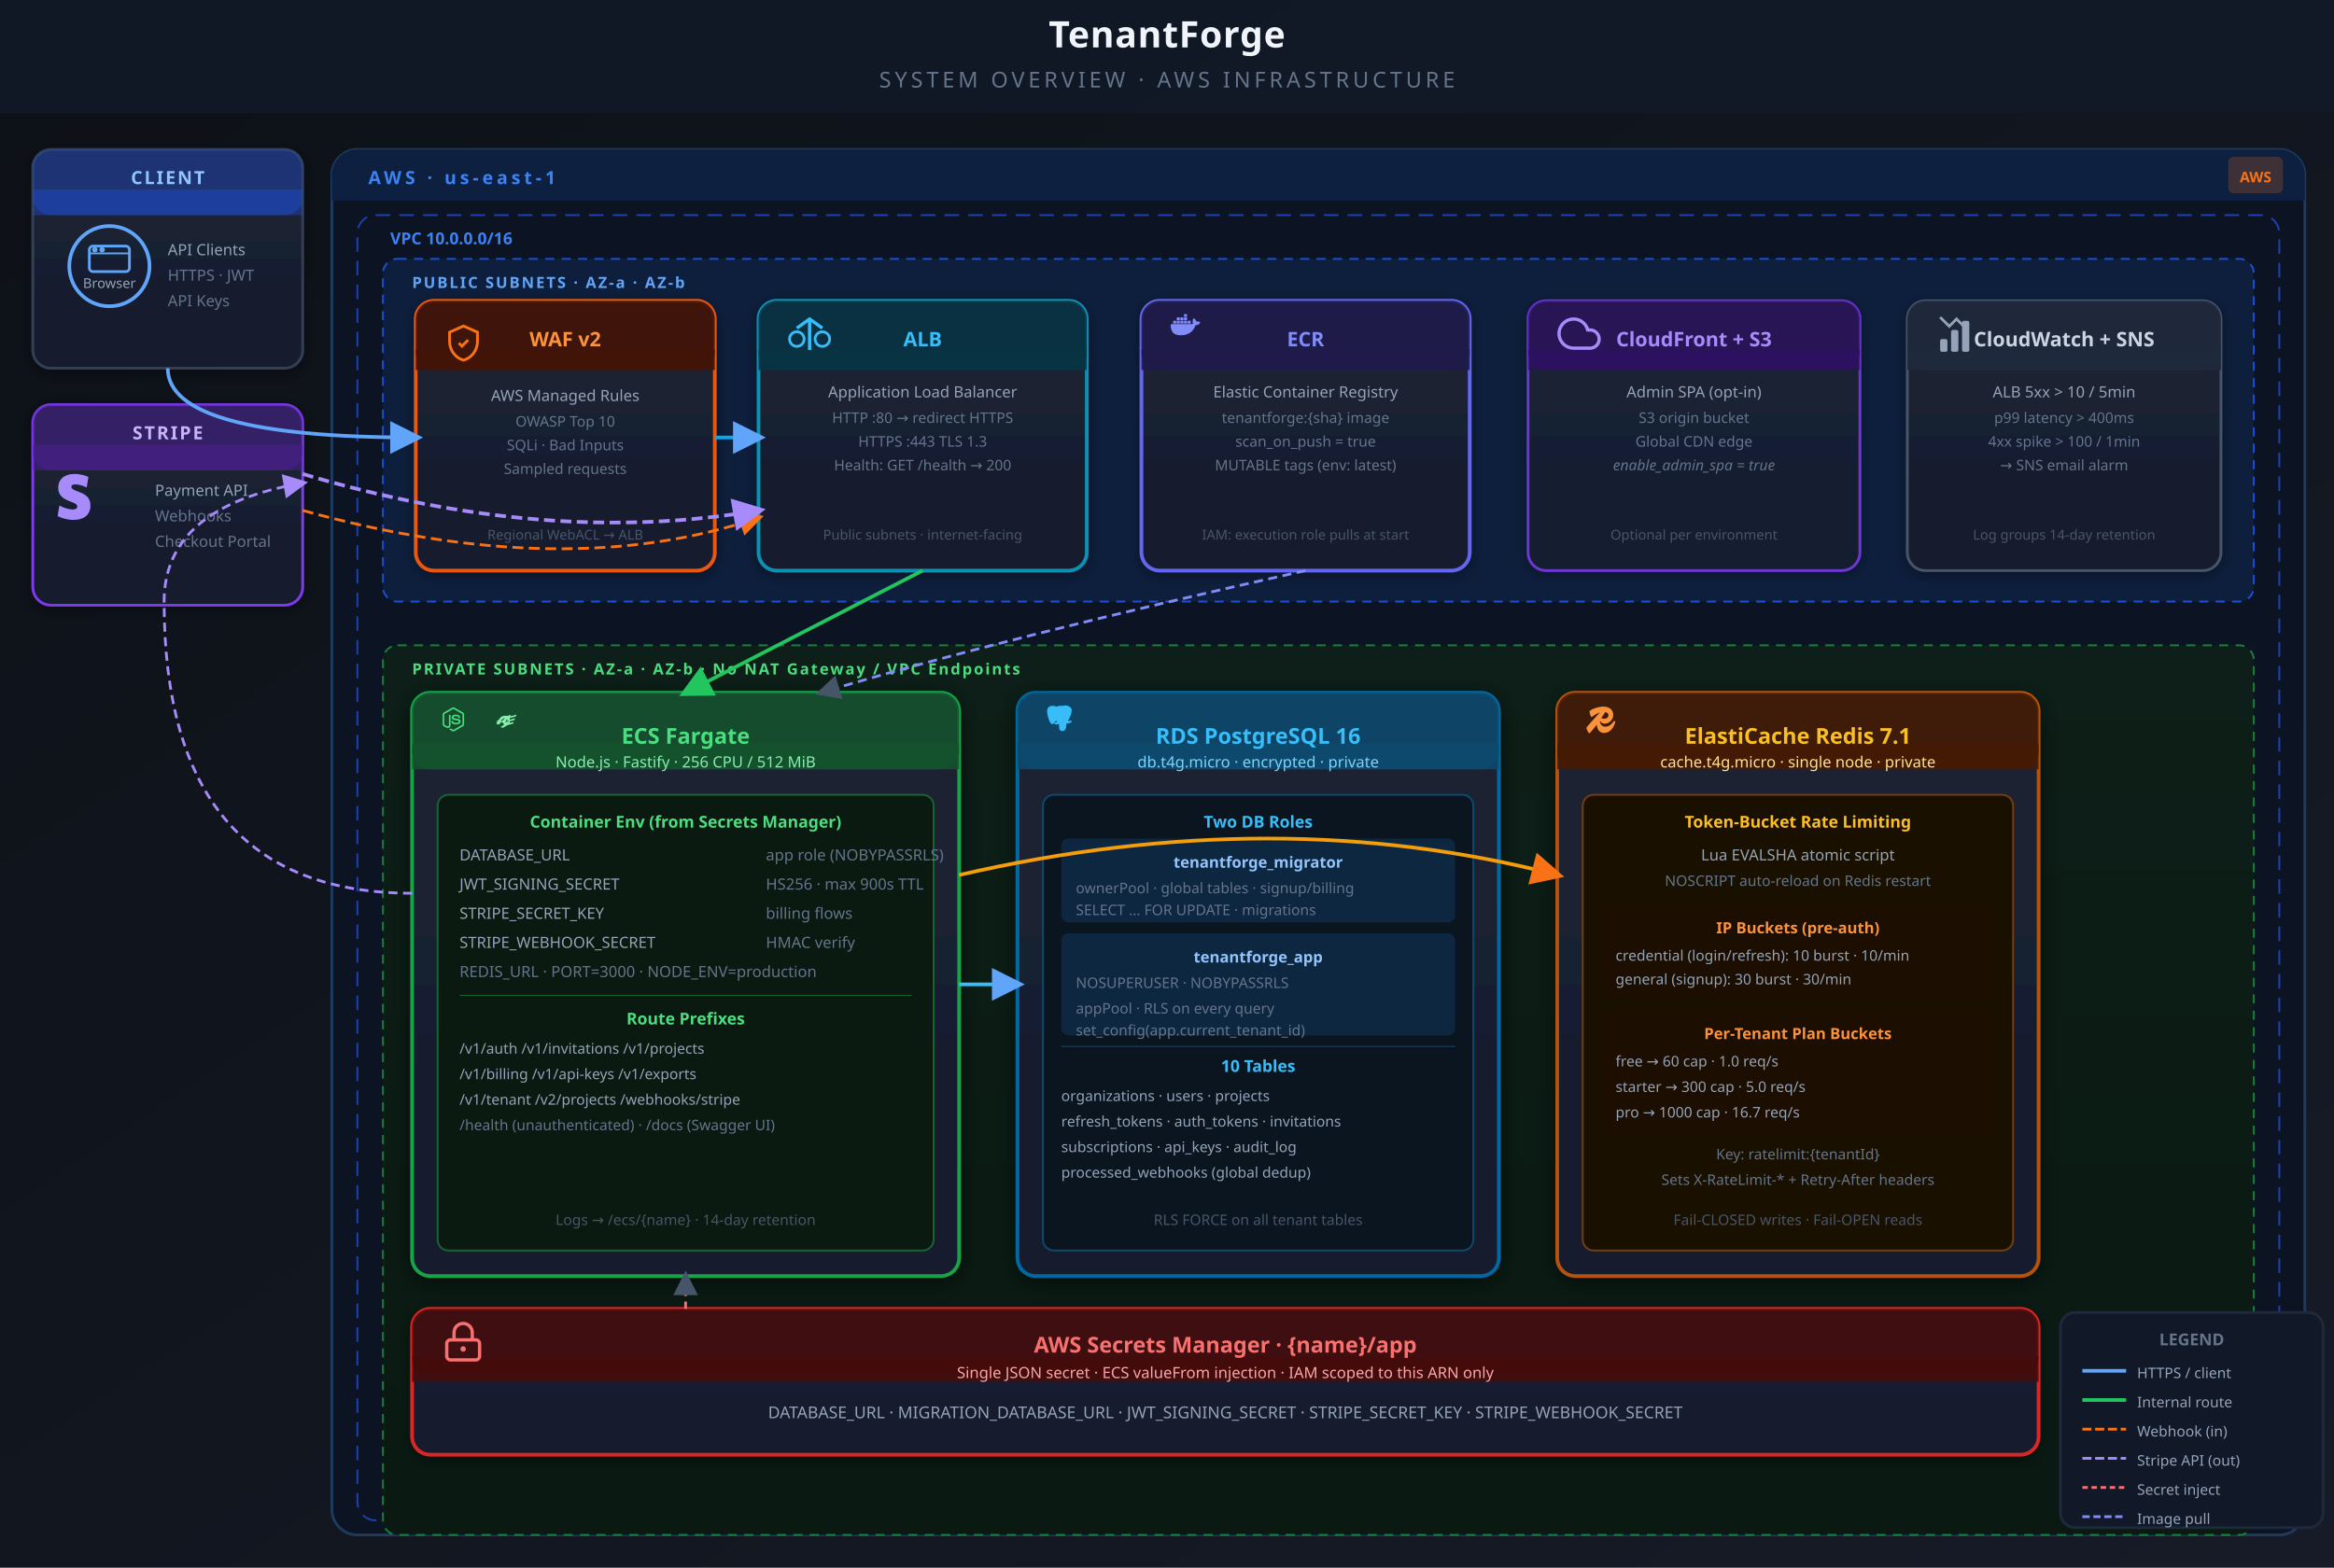
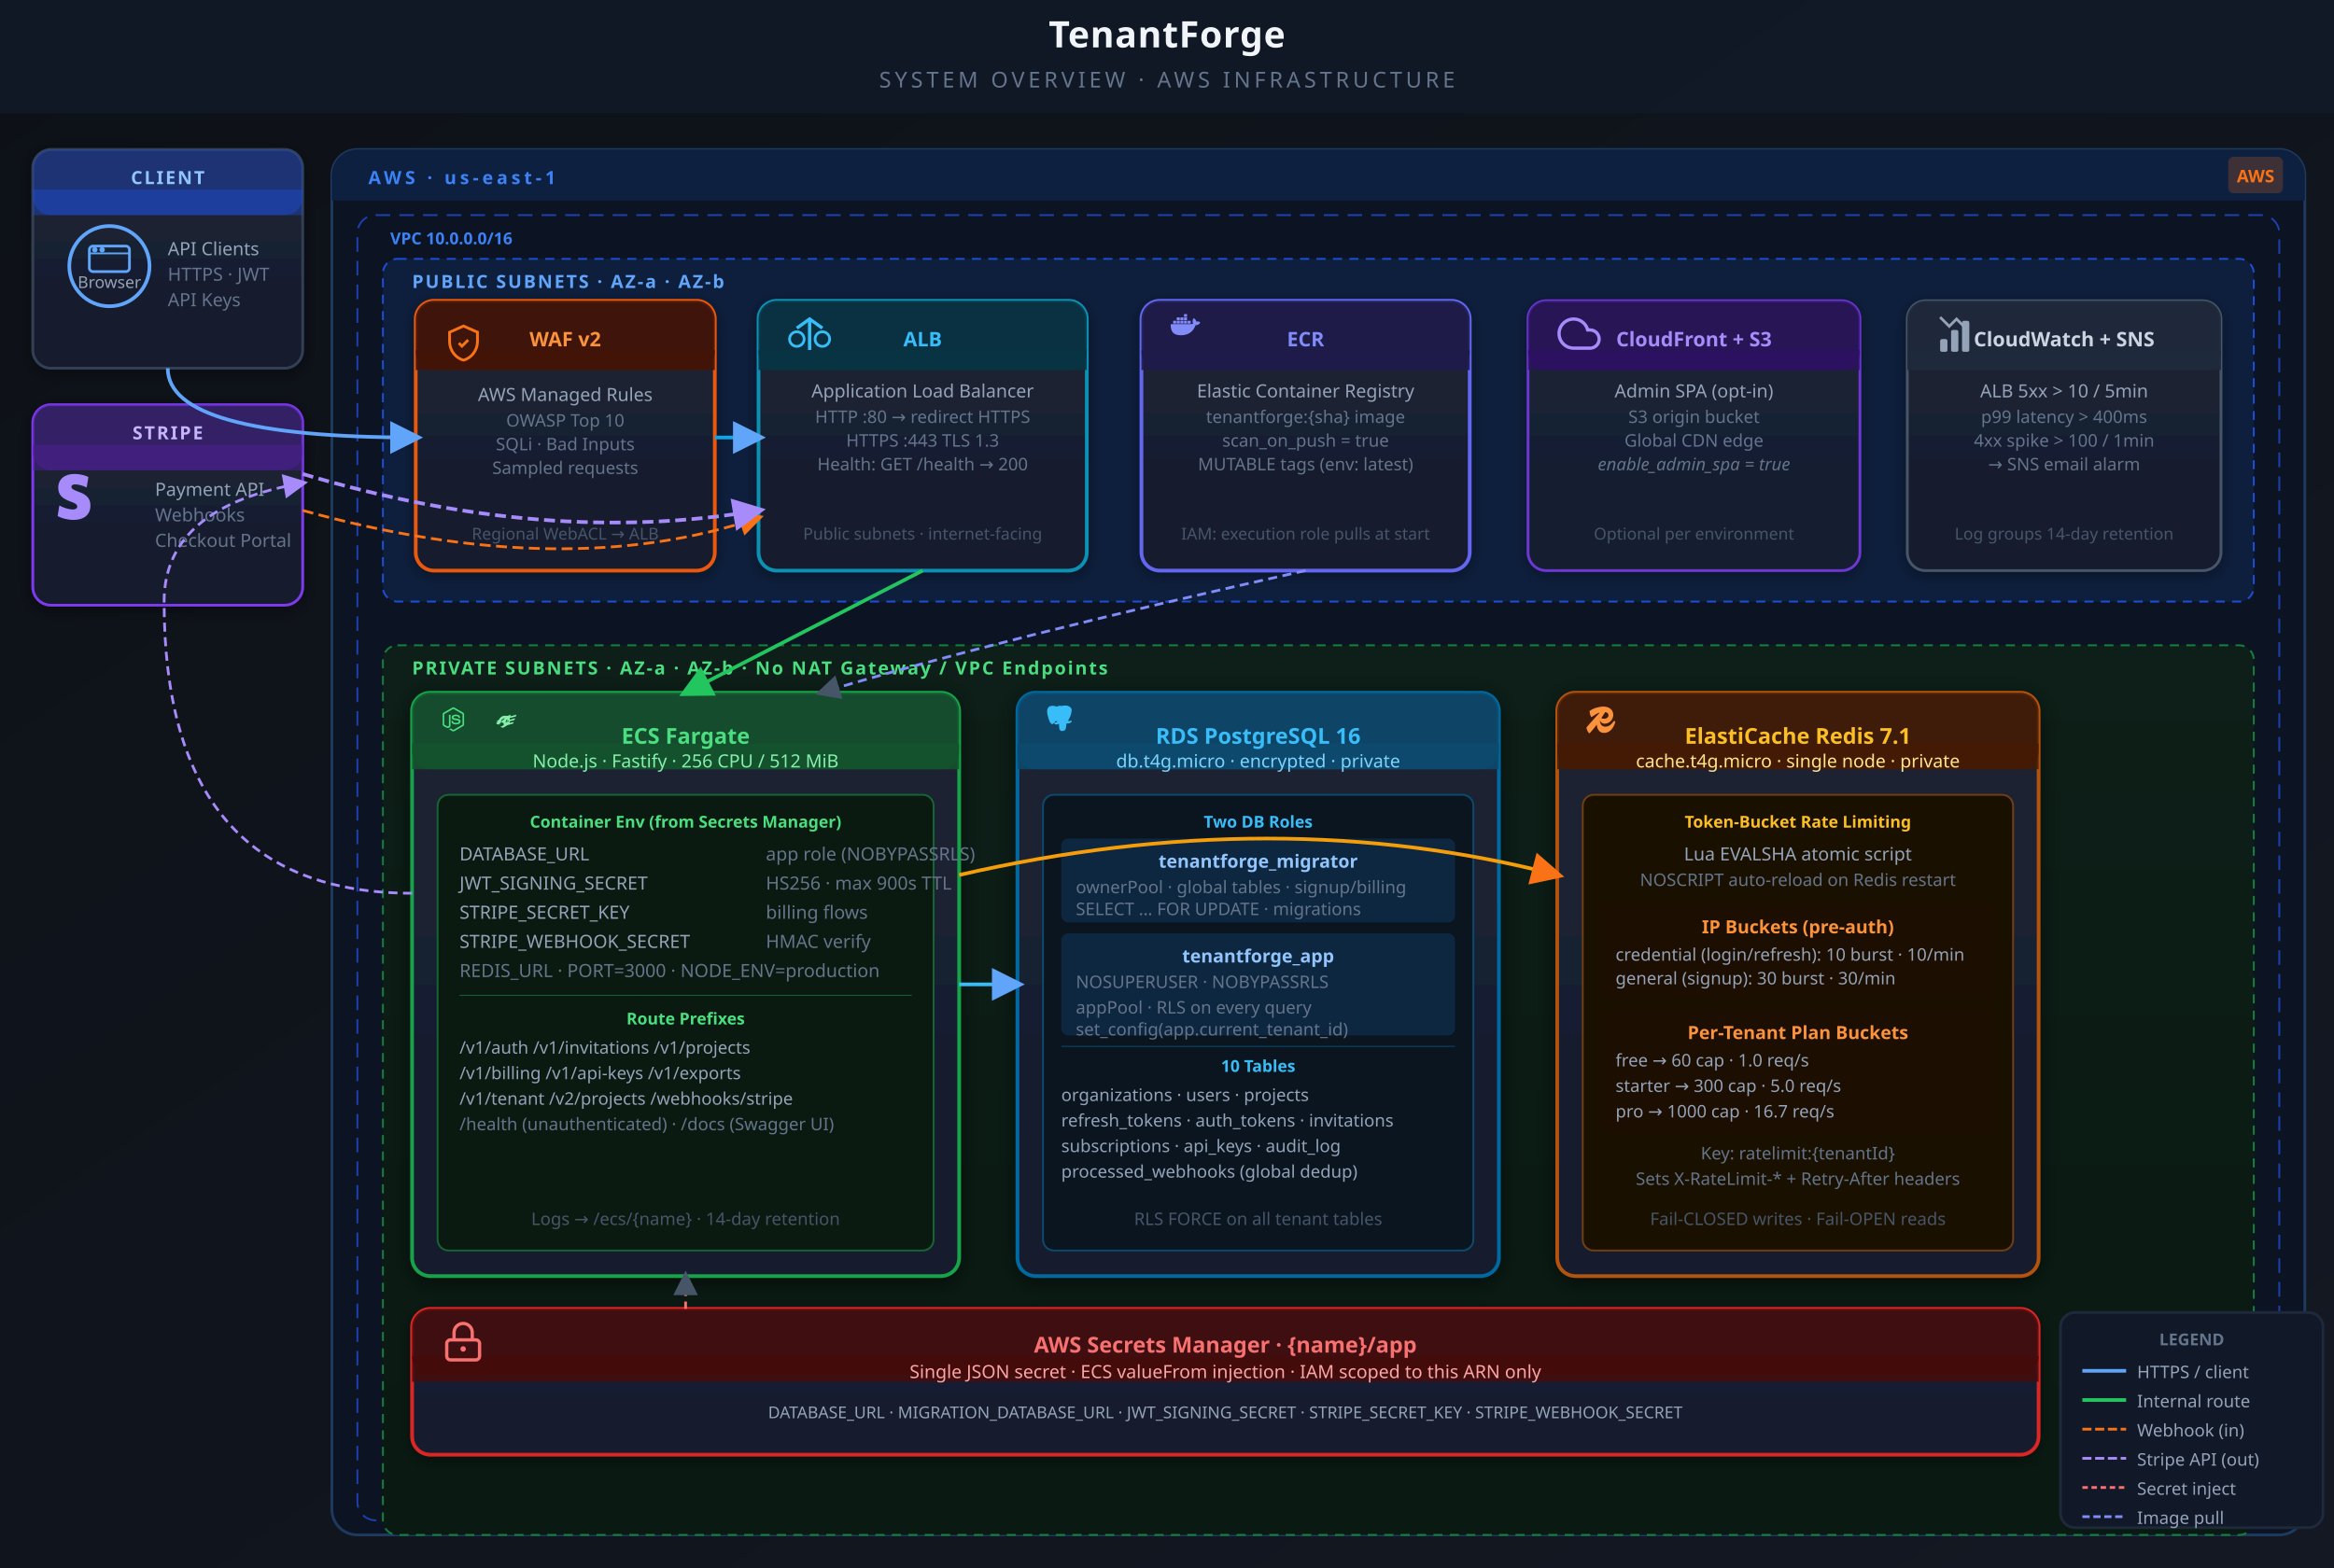
- <svg xmlns="http://www.w3.org/2000/svg" viewBox="0 0 1280 860" width="1280" height="860" font-family="'Segoe UI',system-ui,sans-serif">
+ <svg xmlns="http://www.w3.org/2000/svg" viewBox="0 0 1280 860" width="1792" height="1204" font-family="'Segoe UI',system-ui,sans-serif">
  <defs>
    <linearGradient id="bg" x1="0" y1="0" x2="1" y2="1">
      <stop offset="0%" stop-color="#0d1117" />
      <stop offset="100%" stop-color="#161b27" />
    </linearGradient>
    <linearGradient id="cardBg" x1="0" y1="0" x2="0" y2="1">
      <stop offset="0%" stop-color="#1c2333" />
      <stop offset="100%" stop-color="#161c2d" />
    </linearGradient>
    <linearGradient id="privateBg" x1="0" y1="0" x2="0" y2="1">
      <stop offset="0%" stop-color="#0d1f18" />
      <stop offset="100%" stop-color="#0a1912" />
    </linearGradient>
    <filter id="glow">
      <feGaussianBlur stdDeviation="6" result="b" />
      <feMerge>
        <feMergeNode in="b" />
        <feMergeNode in="SourceGraphic" />
      </feMerge>
    </filter>
    <filter id="shadow">
      <feDropShadow dx="0" dy="3" stdDeviation="6" flood-color="#000" flood-opacity="0.55" />
    </filter>
    <filter id="cardShadow">
      <feDropShadow dx="0" dy="2" stdDeviation="4" flood-color="#000" flood-opacity="0.4" />
    </filter>
    <marker id="arr" markerWidth="9" markerHeight="9" refX="7" refY="4.5" orient="auto">
      <path d="M0,0 L0,9 L9,4.5 z" fill="#475569" />
    </marker>
    <marker id="arrG" markerWidth="9" markerHeight="9" refX="7" refY="4.5" orient="auto">
      <path d="M0,0 L0,9 L9,4.5 z" fill="#22c55e" />
    </marker>
    <marker id="arrB" markerWidth="9" markerHeight="9" refX="7" refY="4.5" orient="auto">
      <path d="M0,0 L0,9 L9,4.5 z" fill="#60a5fa" />
    </marker>
    <marker id="arrO" markerWidth="9" markerHeight="9" refX="7" refY="4.5" orient="auto">
      <path d="M0,0 L0,9 L9,4.5 z" fill="#f97316" />
    </marker>
    <marker id="arrP" markerWidth="9" markerHeight="9" refX="7" refY="4.5" orient="auto">
      <path d="M0,0 L0,9 L9,4.5 z" fill="#a78bfa" />
    </marker>
  </defs>
-   <rect width="1280" height="860" fill="url(#bg)" />
-   <rect x="0" y="0" width="1280" height="62" fill="#111827" opacity="0.9" />
+   <rect width="1792" height="1204" fill="url(#bg)" />
+   <rect x="0" y="0" width="1792" height="62" fill="#111827" opacity="0.9" />
  <text x="640" y="26" text-anchor="middle" font-size="20" font-weight="700" fill="#f1f5f9" letter-spacing="0.4">TenantForge</text>
  <text x="640" y="48" text-anchor="middle" font-size="12" fill="#64748b" letter-spacing="2">SYSTEM OVERVIEW  ·  AWS INFRASTRUCTURE</text>
  <rect x="18" y="82" width="148" height="120" rx="10" fill="url(#cardBg)" stroke="#334155" stroke-width="1.5" filter="url(#cardShadow)" />
  <rect x="18" y="82" width="148" height="36" rx="10" fill="#1d4ed8" opacity="0.4" />
  <rect x="18" y="104" width="148" height="14" fill="#1d4ed8" opacity="0.4" />
  <text x="92" y="101" text-anchor="middle" font-size="10" font-weight="700" fill="#93c5fd" letter-spacing="1">CLIENT</text>
  <circle cx="60" cy="146" r="22" fill="none" stroke="#60a5fa" stroke-width="2" />
  <rect x="49" y="135" width="22" height="14" rx="2" fill="none" stroke="#60a5fa" stroke-width="1.5" />
  <line x1="49" y1="139" x2="71" y2="139" stroke="#60a5fa" stroke-width="1" />
  <circle cx="52" cy="137" r="1.5" fill="#60a5fa" />
  <circle cx="56" cy="137" r="1.5" fill="#60a5fa" />
-   <text x="60" y="158" text-anchor="middle" font-size="7.5" fill="#94a3b8">Browser</text>
-   <text x="92" y="140" font-size="8.5" fill="#94a3b8">API Clients</text>
-   <text x="92" y="154" font-size="8.5" fill="#64748b">HTTPS · JWT</text>
-   <text x="92" y="168" font-size="8.5" fill="#64748b">API Keys</text>
+   <text x="60" y="158" text-anchor="middle" font-size="9" fill="#94a3b8">Browser</text>
+   <text x="92" y="140" font-size="10" fill="#94a3b8">API Clients</text>
+   <text x="92" y="154" font-size="10" fill="#64748b">HTTPS · JWT</text>
+   <text x="92" y="168" font-size="10" fill="#64748b">API Keys</text>
  <rect x="18" y="222" width="148" height="110" rx="10" fill="url(#cardBg)" stroke="#7c3aed" stroke-width="1.5" filter="url(#cardShadow)" />
  <rect x="18" y="222" width="148" height="36" rx="10" fill="#4c1d95" opacity="0.5" />
  <rect x="18" y="244" width="148" height="14" fill="#4c1d95" opacity="0.5" />
  <text x="92" y="241" text-anchor="middle" font-size="10" font-weight="700" fill="#c4b5fd" letter-spacing="1">STRIPE</text>
  <g transform="translate(28,260) scale(1.5)">
    <path d="M13.976 9.15c-2.172-.806-3.356-1.426-3.356-2.409 0-.831.683-1.305 1.901-1.305 2.227 0 4.515.858 6.09 1.631l.89-5.494C18.252.975 15.697 0 12.165 0 9.667 0 7.589.654 6.104 1.872 4.56 3.147 3.757 4.992 3.757 7.218c0 4.039 2.467 5.76 6.476 7.219 2.585.92 3.445 1.574 3.445 2.583 0 .98-.84 1.545-2.354 1.545-1.875 0-4.965-.921-6.99-2.109l-.9 5.555C5.175 22.99 8.385 24 11.714 24c2.641 0 4.843-.624 6.328-1.813 1.664-1.305 2.525-3.236 2.525-5.732 0-4.128-2.524-5.851-6.594-7.305h.003z" fill="#a78bfa" transform="scale(0.7)" />
  </g>
-   <text x="85" y="272" font-size="8.5" fill="#94a3b8">Payment API</text>
-   <text x="85" y="286" font-size="8.5" fill="#64748b">Webhooks</text>
-   <text x="85" y="300" font-size="8.5" fill="#64748b">Checkout Portal</text>
+   <text x="85" y="272" font-size="10" fill="#94a3b8">Payment API</text>
+   <text x="85" y="286" font-size="10" fill="#64748b">Webhooks</text>
+   <text x="85" y="300" font-size="10" fill="#64748b">Checkout Portal</text>
  <rect x="182" y="82" width="1082" height="760" rx="14" fill="#0c1424" stroke="#1e3a5f" stroke-width="1.5" />
  <rect x="182" y="82" width="1082" height="28" rx="14" fill="#0e2040" />
  <rect x="182" y="96" width="1082" height="14" fill="#0e2040" />
  <text x="202" y="101" font-size="10" font-weight="700" fill="#3b82f6" letter-spacing="2">AWS  ·  us-east-1</text>
  <rect x="1222" y="86" width="30" height="20" rx="3" fill="#f97316" opacity="0.2" />
-   <text x="1237" y="100" text-anchor="middle" font-size="8" font-weight="800" fill="#f97316">AWS</text>
+   <text x="1237" y="100" text-anchor="middle" font-size="9.5" font-weight="800" fill="#f97316">AWS</text>
  <rect x="196" y="118" width="1054" height="716" rx="10" fill="none" stroke="#1e40af" stroke-width="1" stroke-dasharray="8,5" />
  <text x="214" y="134" font-size="9" fill="#3b82f6" font-weight="600">VPC  10.0.0.0/16</text>
  <rect x="210" y="142" width="1026" height="188" rx="8" fill="#0e1f3d" stroke="#1d4ed8" stroke-width="1" stroke-dasharray="5,4" />
-   <text x="226" y="158" font-size="8.5" fill="#60a5fa" font-weight="600" letter-spacing="1">PUBLIC SUBNETS  ·  AZ-a  ·  AZ-b</text>
+   <text x="226" y="158" font-size="10" fill="#60a5fa" font-weight="600" letter-spacing="1">PUBLIC SUBNETS  ·  AZ-a  ·  AZ-b</text>
  <rect x="228" y="165" width="164" height="148" rx="10" fill="url(#cardBg)" stroke="#ea580c" stroke-width="2" filter="url(#cardShadow)" />
  <rect x="228" y="165" width="164" height="38" rx="10" fill="#431407" opacity="0.9" />
  <rect x="228" y="192" width="164" height="11" fill="#431407" opacity="0.9" />
  <g transform="translate(244,178)">
    <path d="M12 1L3 5v6c0 5.55 3.84 10.74 9 12 5.16-1.26 9-6.45 9-12V5l-9-4z" fill="none" stroke="#f97316" stroke-width="1.8" transform="scale(0.85)" />
    <path d="M9 12l2 2 4-4" fill="none" stroke="#f97316" stroke-width="1.8" transform="scale(0.85)" />
  </g>
  <text x="310" y="190" text-anchor="middle" font-size="11" font-weight="700" fill="#fb923c">WAF v2</text>
-   <text x="310" y="220" text-anchor="middle" font-size="8.5" fill="#94a3b8">AWS Managed Rules</text>
-   <text x="310" y="234" text-anchor="middle" font-size="8" fill="#64748b">OWASP Top 10</text>
-   <text x="310" y="247" text-anchor="middle" font-size="8" fill="#64748b">SQLi · Bad Inputs</text>
-   <text x="310" y="260" text-anchor="middle" font-size="8" fill="#64748b">Sampled requests</text>
-   <text x="310" y="296" text-anchor="middle" font-size="7.5" fill="#475569">Regional WebACL → ALB</text>
+   <text x="310" y="220" text-anchor="middle" font-size="10" fill="#94a3b8">AWS Managed Rules</text>
+   <text x="310" y="234" text-anchor="middle" font-size="9.5" fill="#64748b">OWASP Top 10</text>
+   <text x="310" y="247" text-anchor="middle" font-size="9.5" fill="#64748b">SQLi · Bad Inputs</text>
+   <text x="310" y="260" text-anchor="middle" font-size="9.5" fill="#64748b">Sampled requests</text>
+   <text x="310" y="296" text-anchor="middle" font-size="9" fill="#475569">Regional WebACL → ALB</text>
  <rect x="416" y="165" width="180" height="148" rx="10" fill="url(#cardBg)" stroke="#0891b2" stroke-width="2" filter="url(#cardShadow)" />
  <rect x="416" y="165" width="180" height="38" rx="10" fill="#083344" opacity="0.9" />
  <rect x="416" y="192" width="180" height="11" fill="#083344" opacity="0.9" />
  <g transform="translate(432,172)">
    <line x1="12" y1="3" x2="12" y2="20" stroke="#38bdf8" stroke-width="1.8" />
    <path d="M5 8l7-5 7 5" fill="none" stroke="#38bdf8" stroke-width="1.8" />
    <circle cx="5" cy="14" r="4" fill="none" stroke="#38bdf8" stroke-width="1.5" />
    <circle cx="19" cy="14" r="4" fill="none" stroke="#38bdf8" stroke-width="1.5" />
  </g>
  <text x="506" y="190" text-anchor="middle" font-size="11" font-weight="700" fill="#38bdf8">ALB</text>
-   <text x="506" y="218" text-anchor="middle" font-size="8.5" fill="#94a3b8">Application Load Balancer</text>
-   <text x="506" y="232" text-anchor="middle" font-size="8" fill="#64748b">HTTP :80 → redirect HTTPS</text>
-   <text x="506" y="245" text-anchor="middle" font-size="8" fill="#64748b">HTTPS :443  TLS 1.3</text>
-   <text x="506" y="258" text-anchor="middle" font-size="8" fill="#64748b">Health: GET /health → 200</text>
-   <text x="506" y="296" text-anchor="middle" font-size="7.5" fill="#475569">Public subnets · internet-facing</text>
+   <text x="506" y="218" text-anchor="middle" font-size="10" fill="#94a3b8">Application Load Balancer</text>
+   <text x="506" y="232" text-anchor="middle" font-size="9.5" fill="#64748b">HTTP :80 → redirect HTTPS</text>
+   <text x="506" y="245" text-anchor="middle" font-size="9.5" fill="#64748b">HTTPS :443  TLS 1.3</text>
+   <text x="506" y="258" text-anchor="middle" font-size="9.5" fill="#64748b">Health: GET /health → 200</text>
+   <text x="506" y="296" text-anchor="middle" font-size="9" fill="#475569">Public subnets · internet-facing</text>
  <rect x="626" y="165" width="180" height="148" rx="10" fill="url(#cardBg)" stroke="#6366f1" stroke-width="2" filter="url(#cardShadow)" />
  <rect x="626" y="165" width="180" height="38" rx="10" fill="#1e1b4b" opacity="0.9" />
  <rect x="626" y="192" width="180" height="11" fill="#1e1b4b" opacity="0.9" />
  <g transform="translate(642,170) scale(0.9)">
    <path d="M13.983 11.078h2.119a.186.186 0 00.186-.185V9.006a.186.186 0 00-.186-.186h-2.119a.185.185 0 00-.185.185v1.888c0 .102.083.185.185.185m-2.954-5.43h2.118a.186.186 0 00.186-.186V3.574a.186.186 0 00-.186-.185h-2.118a.185.185 0 00-.185.185v1.888c0 .102.082.185.185.185m0 2.716h2.118a.187.187 0 00.186-.186V6.29a.186.186 0 00-.186-.185h-2.118a.185.185 0 00-.185.185v1.887c0 .102.082.185.185.186m-2.93 0h2.12a.186.186 0 00.184-.186V6.29a.185.185 0 00-.185-.185H8.1a.185.185 0 00-.185.185v1.887c0 .102.083.185.185.186m-2.964 0h2.119a.186.186 0 00.185-.186V6.29a.185.185 0 00-.185-.185H5.136a.186.186 0 00-.186.185v1.887c0 .102.084.185.186.186m5.893 2.715h2.118a.186.186 0 00.186-.185V9.006a.186.186 0 00-.186-.186h-2.118a.185.185 0 00-.185.185v1.888c0 .102.082.185.185.185m-2.93 0h2.12a.185.185 0 00.184-.185V9.006a.185.185 0 00-.184-.186h-2.12a.185.185 0 00-.184.185v1.888c0 .102.083.185.185.185m-2.964 0h2.119a.185.185 0 00.185-.185V9.006a.185.185 0 00-.184-.186h-2.12a.186.186 0 00-.186.186v1.887c0 .102.084.185.186.185m-2.92 0h2.12a.185.185 0 00.184-.185V9.006a.185.185 0 00-.184-.186h-2.12a.185.185 0 00-.184.185v1.888c0 .102.082.185.185.185M23.763 9.89c-.065-.051-.672-.51-1.954-.51-.338.001-.676.03-1.01.087-.248-1.7-1.653-2.53-1.716-2.566l-.344-.199-.226.327c-.284.438-.49.922-.612 1.43-.23.97-.09 1.882.403 2.661-.595.332-1.55.413-1.744.42H.751a.751.751 0 00-.75.748 11.376 11.376 0 00.692 4.062c.545 1.428 1.355 2.48 2.41 3.124 1.18.723 3.1 1.137 5.275 1.137.983.003 1.963-.086 2.93-.266a12.248 12.248 0 003.823-1.389c.98-.567 1.86-1.288 2.61-2.136 1.252-1.418 1.998-2.997 2.553-4.4h.221c1.372 0 2.215-.549 2.68-1.009.309-.293.55-.65.707-1.046l.098-.288Z" fill="#818cf8" transform="scale(0.75)" />
  </g>
  <text x="716" y="190" text-anchor="middle" font-size="11" font-weight="700" fill="#818cf8">ECR</text>
-   <text x="716" y="218" text-anchor="middle" font-size="8.5" fill="#94a3b8">Elastic Container Registry</text>
-   <text x="716" y="232" text-anchor="middle" font-size="8" fill="#64748b">tenantforge:{sha} image</text>
-   <text x="716" y="245" text-anchor="middle" font-size="8" fill="#64748b">scan_on_push = true</text>
-   <text x="716" y="258" text-anchor="middle" font-size="8" fill="#64748b">MUTABLE tags (env: latest)</text>
-   <text x="716" y="296" text-anchor="middle" font-size="7.5" fill="#475569">IAM: execution role pulls at start</text>
+   <text x="716" y="218" text-anchor="middle" font-size="10" fill="#94a3b8">Elastic Container Registry</text>
+   <text x="716" y="232" text-anchor="middle" font-size="9.5" fill="#64748b">tenantforge:{sha} image</text>
+   <text x="716" y="245" text-anchor="middle" font-size="9.5" fill="#64748b">scan_on_push = true</text>
+   <text x="716" y="258" text-anchor="middle" font-size="9.5" fill="#64748b">MUTABLE tags (env: latest)</text>
+   <text x="716" y="296" text-anchor="middle" font-size="9" fill="#475569">IAM: execution role pulls at start</text>
  <rect x="838" y="165" width="182" height="148" rx="10" fill="url(#cardBg)" stroke="#7c3aed" stroke-width="1.5" filter="url(#cardShadow)" opacity="0.85" />
  <rect x="838" y="165" width="182" height="38" rx="10" fill="#2e1065" opacity="0.7" />
  <rect x="838" y="192" width="182" height="11" fill="#2e1065" opacity="0.7" />
  <g transform="translate(854,171)">
    <path d="M18 10h-1.26A8 8 0 1 0 9 20h9a5 5 0 0 0 0-10z" fill="none" stroke="#a78bfa" stroke-width="1.8" />
  </g>
  <text x="929" y="190" text-anchor="middle" font-size="11" font-weight="700" fill="#a78bfa">CloudFront + S3</text>
-   <text x="929" y="218" text-anchor="middle" font-size="8.5" fill="#94a3b8">Admin SPA (opt-in)</text>
-   <text x="929" y="232" text-anchor="middle" font-size="8" fill="#64748b">S3 origin bucket</text>
-   <text x="929" y="245" text-anchor="middle" font-size="8" fill="#64748b">Global CDN edge</text>
-   <text x="929" y="258" text-anchor="middle" font-size="8" fill="#64748b" font-style="italic">enable_admin_spa = true</text>
-   <text x="929" y="296" text-anchor="middle" font-size="7.5" fill="#475569">Optional per environment</text>
+   <text x="929" y="218" text-anchor="middle" font-size="10" fill="#94a3b8">Admin SPA (opt-in)</text>
+   <text x="929" y="232" text-anchor="middle" font-size="9.5" fill="#64748b">S3 origin bucket</text>
+   <text x="929" y="245" text-anchor="middle" font-size="9.5" fill="#64748b">Global CDN edge</text>
+   <text x="929" y="258" text-anchor="middle" font-size="9.5" fill="#64748b" font-style="italic">enable_admin_spa = true</text>
+   <text x="929" y="296" text-anchor="middle" font-size="9" fill="#475569">Optional per environment</text>
  <rect x="1046" y="165" width="172" height="148" rx="10" fill="url(#cardBg)" stroke="#475569" stroke-width="1.5" filter="url(#cardShadow)" />
  <rect x="1046" y="165" width="172" height="38" rx="10" fill="#1e293b" opacity="0.9" />
  <rect x="1046" y="192" width="172" height="11" fill="#1e293b" opacity="0.9" />
  <g transform="translate(1062,172)">
    <rect x="2" y="14" width="4" height="7" rx="1" fill="#94a3b8" />
    <rect x="8" y="9" width="4" height="12" rx="1" fill="#94a3b8" />
    <rect x="14" y="4" width="4" height="17" rx="1" fill="#94a3b8" />
    <path d="M2 2l5 5 4-4 5 5" fill="none" stroke="#94a3b8" stroke-width="1.5" />
  </g>
  <text x="1132" y="190" text-anchor="middle" font-size="11" font-weight="700" fill="#cbd5e1">CloudWatch + SNS</text>
-   <text x="1132" y="218" text-anchor="middle" font-size="8.5" fill="#94a3b8">ALB 5xx &gt; 10 / 5min</text>
-   <text x="1132" y="232" text-anchor="middle" font-size="8" fill="#64748b">p99 latency &gt; 400ms</text>
-   <text x="1132" y="245" text-anchor="middle" font-size="8" fill="#64748b">4xx spike &gt; 100 / 1min</text>
-   <text x="1132" y="258" text-anchor="middle" font-size="8" fill="#64748b">→ SNS email alarm</text>
-   <text x="1132" y="296" text-anchor="middle" font-size="7.5" fill="#475569">Log groups  14-day retention</text>
+   <text x="1132" y="218" text-anchor="middle" font-size="10" fill="#94a3b8">ALB 5xx &gt; 10 / 5min</text>
+   <text x="1132" y="232" text-anchor="middle" font-size="9.5" fill="#64748b">p99 latency &gt; 400ms</text>
+   <text x="1132" y="245" text-anchor="middle" font-size="9.5" fill="#64748b">4xx spike &gt; 100 / 1min</text>
+   <text x="1132" y="258" text-anchor="middle" font-size="9.5" fill="#64748b">→ SNS email alarm</text>
+   <text x="1132" y="296" text-anchor="middle" font-size="9" fill="#475569">Log groups  14-day retention</text>
  <rect x="210" y="354" width="1026" height="488" rx="8" fill="url(#privateBg)" stroke="#15803d" stroke-width="1" stroke-dasharray="5,4" />
-   <text x="226" y="370" font-size="8.5" fill="#4ade80" font-weight="600" letter-spacing="1">PRIVATE SUBNETS  ·  AZ-a  ·  AZ-b  ·  No NAT Gateway / VPC Endpoints</text>
+   <text x="226" y="370" font-size="10" fill="#4ade80" font-weight="600" letter-spacing="1">PRIVATE SUBNETS  ·  AZ-a  ·  AZ-b  ·  No NAT Gateway / VPC Endpoints</text>
  <rect x="226" y="380" width="300" height="320" rx="10" fill="url(#cardBg)" stroke="#16a34a" stroke-width="2" filter="url(#shadow)" />
  <rect x="226" y="380" width="300" height="42" rx="10" fill="#14532d" opacity="0.85" />
  <rect x="226" y="408" width="300" height="14" fill="#14532d" opacity="0.85" />
  <g transform="translate(242,388) scale(0.85)">
    <path d="M11.998,24c-0.321,0-0.641-0.084-0.922-0.247l-2.936-1.737c-0.438-0.245-0.224-0.332-0.08-0.383 c0.585-0.203,0.703-0.25,1.328-0.604c0.065-0.037,0.151-0.023,0.218,0.017l2.256,1.339c0.082,0.045,0.197,0.045,0.272,0l8.795-5.076 c0.082-0.047,0.134-0.141,0.134-0.238V6.921c0-0.099-0.053-0.192-0.137-0.242l-8.791-5.072c-0.081-0.047-0.189-0.047-0.271,0 L3.075,6.68C2.99,6.729,2.936,6.825,2.936,6.921v10.15c0,0.097,0.054,0.189,0.139,0.235l2.409,1.392 c1.307,0.654,2.108-0.116,2.108-0.89V7.787c0-0.142,0.114-0.253,0.256-0.253h1.115c0.139,0,0.255,0.112,0.255,0.253v10.021 c0,1.745-0.95,2.745-2.604,2.745c-0.508,0-0.909,0-2.026-0.551L2.28,18.675c-0.57-0.329-0.922-0.945-0.922-1.604V6.921 c0-0.659,0.353-1.275,0.922-1.603l8.795-5.082c0.557-0.315,1.296-0.315,1.848,0l8.794,5.082c0.57,0.329,0.924,0.944,0.924,1.603 v10.15c0,0.659-0.354,1.273-0.924,1.604l-8.794,5.078C12.643,23.916,12.324,24,11.998,24z M19.099,13.993 c0-1.9-1.284-2.406-3.987-2.763c-2.731-0.361-3.009-0.548-3.009-1.187c0-0.528,0.235-1.233,2.258-1.233 c1.807,0,2.473,0.389,2.747,1.607c0.024,0.115,0.129,0.199,0.247,0.199h1.141c0.071,0,0.138-0.031,0.186-0.081 c0.048-0.054,0.074-0.123,0.067-0.196c-0.177-2.098-1.571-3.076-4.388-3.076c-2.508,0-4.004,1.058-4.004,2.833 c0,1.925,1.488,2.457,3.895,2.695c2.88,0.282,3.103,0.703,3.103,1.269c0,0.983-0.789,1.402-2.642,1.402 c-2.327,0-2.839-0.584-3.011-1.742c-0.02-0.124-0.126-0.215-0.253-0.215h-1.137c-0.141,0-0.254,0.112-0.254,0.253 c0,1.482,0.806,3.248,4.655,3.248C17.501,17.007,19.099,15.91,19.099,13.993z" fill="#4ade80" transform="scale(0.65)" />
  </g>
  <g transform="translate(272,390) scale(0.78)">
    <path d="M23.245 6.49L24 4.533l-.031-.121-7.473 1.967c.797-1.153.523-2.078.523-2.078s-2.387 1.524-4.193 1.485c-1.804-.04-2.387-.52-5.155.362-2.768.882-3.551 3.59-4.351 4.173-.804.583-3.32 2.477-3.32 2.477l.006.034 2.27-.724s-.622.585-1.945 2.37l-.062-.057.002.011s1.064 1.626 2.107 1.324a2.14 2.14 0 0 0 .353-.147c.419.234.967.463 1.572.525 0 0-.41-.475-.752-1.017l.238-.154.865.318-.096-.812c.003-.003.006-.003.008-.006l.849.311-.105-.738a5.65 5.65 0 0 1 .322-.158l.885-3.345 3.662-2.497-.291.733c-.741 1.826-2.135 2.256-2.135 2.256l-.582.22c-.433.512-.614.637-.764 2.353.348-.088.682-.107.984-.028 1.564.421 2.107 2.307 1.685 2.827-.104.13-.356.354-.673.617H7.77l-.008.514-.065.051h-.645l-.009.504-.17.127c-.607.011-1.373-.518-1.373-.518 0 .481.401 1.225.401 1.225l.07-.034-.061.045s1.625 1.083 2.646.681c.91-.356 3.263-2.213 5.296-3.093l6.15-1.62.811-2.1-4.688 1.235v-1.889l5.5-1.448.811-2.1-6.31 1.662V8.367zm-11.163 4l1.459-.384.02.074-.455 1.179-1.513.398zm.503 2.526l-1.512.398.489-1.266 1.459-.385.02.074zm1.971-.424l-1.513.398.49-1.266 1.459-.385.02.073Z" fill="#86efac" transform="scale(0.6)" />
  </g>
  <text x="376" y="408" text-anchor="middle" font-size="12" font-weight="700" fill="#4ade80">ECS Fargate</text>
-   <text x="376" y="421" text-anchor="middle" font-size="8.5" fill="#86efac">Node.js · Fastify · 256 CPU / 512 MiB</text>
+   <text x="376" y="421" text-anchor="middle" font-size="10" fill="#86efac">Node.js · Fastify · 256 CPU / 512 MiB</text>
  <rect x="240" y="436" width="272" height="250" rx="6" fill="#0a1a10" stroke="#166534" stroke-width="1" />
  <text x="376" y="454" text-anchor="middle" font-size="9" font-weight="700" fill="#4ade80">Container Env (from Secrets Manager)</text>
-   <text x="252" y="472" font-size="8.5" fill="#94a3b8">DATABASE_URL</text>
-   <text x="420" y="472" font-size="8.5" fill="#64748b">app role (NOBYPASSRLS)</text>
-   <text x="252" y="488" font-size="8.5" fill="#94a3b8">JWT_SIGNING_SECRET</text>
-   <text x="420" y="488" font-size="8.5" fill="#64748b">HS256 · max 900s TTL</text>
-   <text x="252" y="504" font-size="8.5" fill="#94a3b8">STRIPE_SECRET_KEY</text>
-   <text x="420" y="504" font-size="8.5" fill="#64748b">billing flows</text>
-   <text x="252" y="520" font-size="8.5" fill="#94a3b8">STRIPE_WEBHOOK_SECRET</text>
-   <text x="420" y="520" font-size="8.5" fill="#64748b">HMAC verify</text>
-   <text x="252" y="536" font-size="8.5" fill="#64748b">REDIS_URL · PORT=3000 · NODE_ENV=production</text>
+   <text x="252" y="472" font-size="10" fill="#94a3b8">DATABASE_URL</text>
+   <text x="420" y="472" font-size="10" fill="#64748b">app role (NOBYPASSRLS)</text>
+   <text x="252" y="488" font-size="10" fill="#94a3b8">JWT_SIGNING_SECRET</text>
+   <text x="420" y="488" font-size="10" fill="#64748b">HS256 · max 900s TTL</text>
+   <text x="252" y="504" font-size="10" fill="#94a3b8">STRIPE_SECRET_KEY</text>
+   <text x="420" y="504" font-size="10" fill="#64748b">billing flows</text>
+   <text x="252" y="520" font-size="10" fill="#94a3b8">STRIPE_WEBHOOK_SECRET</text>
+   <text x="420" y="520" font-size="10" fill="#64748b">HMAC verify</text>
+   <text x="252" y="536" font-size="10" fill="#64748b">REDIS_URL · PORT=3000 · NODE_ENV=production</text>
  <line x1="252" y1="546" x2="500" y2="546" stroke="#166534" stroke-width="0.5" />
  <text x="376" y="562" text-anchor="middle" font-size="9" font-weight="600" fill="#4ade80">Route Prefixes</text>
-   <text x="252" y="578" font-size="8" fill="#94a3b8">/v1/auth    /v1/invitations  /v1/projects</text>
-   <text x="252" y="592" font-size="8" fill="#94a3b8">/v1/billing  /v1/api-keys    /v1/exports</text>
-   <text x="252" y="606" font-size="8" fill="#94a3b8">/v1/tenant  /v2/projects     /webhooks/stripe</text>
-   <text x="252" y="620" font-size="8" fill="#64748b">/health (unauthenticated) · /docs (Swagger UI)</text>
-   <text x="376" y="672" text-anchor="middle" font-size="8" fill="#475569">Logs → /ecs/{name} · 14-day retention</text>
+   <text x="252" y="578" font-size="9.5" fill="#94a3b8">/v1/auth    /v1/invitations  /v1/projects</text>
+   <text x="252" y="592" font-size="9.5" fill="#94a3b8">/v1/billing  /v1/api-keys    /v1/exports</text>
+   <text x="252" y="606" font-size="9.5" fill="#94a3b8">/v1/tenant  /v2/projects     /webhooks/stripe</text>
+   <text x="252" y="620" font-size="9.5" fill="#64748b">/health (unauthenticated) · /docs (Swagger UI)</text>
+   <text x="376" y="672" text-anchor="middle" font-size="9.5" fill="#475569">Logs → /ecs/{name} · 14-day retention</text>
  <rect x="558" y="380" width="264" height="320" rx="10" fill="url(#cardBg)" stroke="#0369a1" stroke-width="2" filter="url(#shadow)" />
  <rect x="558" y="380" width="264" height="42" rx="10" fill="#0c4a6e" opacity="0.85" />
  <rect x="558" y="408" width="264" height="14" fill="#0c4a6e" opacity="0.85" />
  <g transform="translate(574,387) scale(0.78)">
    <path d="M23.559 14.723a.527.527 0 0 0-.056-.119c-.139-.263-.477-.342-1.007-.232-1.653.341-2.293.131-2.526-.019 1.342-2.048 2.445-4.522 3.041-6.83.271-1.051.798-3.524.122-4.732a1.564 1.564 0 0 0-.151-.235C21.693.909 19.801.025 17.51.001c-1.495-.016-2.771.346-3.116.479a9.449 9.449 0 0 0-.516-.082 8.044 8.044 0 0 0-1.311-.128c-1.182-.018-2.204.264-3.05.841-.857-.321-4.789-1.645-7.222.079C.936 2.153.309 3.873.43 6.304c.041.818.507 3.334 1.242 5.744.46 1.506.939 2.702 1.433 3.582.553.994 1.126 1.593 1.714 1.79.447.149 1.133.144 1.858-.728.801-.964 1.59-1.826 1.945-2.207.435.235.906.362 1.39.377a.057.057 0 0 0 0.0.004 11.031 11.031 0 0 0-.247.305c-.339.43-.409.52-1.5.744-.31.064-1.134.234-1.146.811-.003.122.033.231.092.327.227.423.922.61 1.015.633 1.335.334 2.504.092 3.371-.679-.017 2.231.077 4.417.345 5.087.221.553.762 1.905 2.469 1.904.251 0 .526-.029.83-.094 1.782-.382 2.556-1.17 2.855-2.906.15-.871.402-2.875.539-4.101.017-.07.036-.121.057-.136.001-.001.07-.047.427.031a.367.367 0 0 0 .044.007l.254.022.015.001c.847.038 1.911-.143 2.531-.431.644-.299 1.806-1.032 1.595-1.67z" fill="#38bdf8" transform="scale(0.75)" />
  </g>
  <text x="690" y="408" text-anchor="middle" font-size="12" font-weight="700" fill="#38bdf8">RDS PostgreSQL 16</text>
-   <text x="690" y="421" text-anchor="middle" font-size="8.5" fill="#7dd3fc">db.t4g.micro · encrypted · private</text>
+   <text x="690" y="421" text-anchor="middle" font-size="10" fill="#7dd3fc">db.t4g.micro · encrypted · private</text>
  <rect x="572" y="436" width="236" height="250" rx="6" fill="#0a1520" stroke="#0c4a6e" stroke-width="1" />
  <text x="690" y="454" text-anchor="middle" font-size="9" font-weight="700" fill="#38bdf8">Two DB Roles</text>
  <rect x="582" y="460" width="216" height="46" rx="4" fill="#0e2740" />
-   <text x="690" y="476" text-anchor="middle" font-size="8.5" font-weight="600" fill="#93c5fd">tenantforge_migrator</text>
-   <text x="590" y="490" font-size="8" fill="#64748b">ownerPool · global tables · signup/billing</text>
-   <text x="590" y="502" font-size="8" fill="#64748b">SELECT … FOR UPDATE · migrations</text>
+   <text x="690" y="476" text-anchor="middle" font-size="10" font-weight="600" fill="#93c5fd">tenantforge_migrator</text>
+   <text x="590" y="490" font-size="9.5" fill="#64748b">ownerPool · global tables · signup/billing</text>
+   <text x="590" y="502" font-size="9.5" fill="#64748b">SELECT … FOR UPDATE · migrations</text>
  <rect x="582" y="512" width="216" height="56" rx="4" fill="#0e2740" />
-   <text x="690" y="528" text-anchor="middle" font-size="8.5" font-weight="600" fill="#93c5fd">tenantforge_app</text>
-   <text x="590" y="542" font-size="8" fill="#64748b">NOSUPERUSER · NOBYPASSRLS</text>
-   <text x="590" y="556" font-size="8" fill="#64748b">appPool · RLS on every query</text>
-   <text x="590" y="568" font-size="8" fill="#64748b">set_config(app.current_tenant_id)</text>
+   <text x="690" y="528" text-anchor="middle" font-size="10" font-weight="600" fill="#93c5fd">tenantforge_app</text>
+   <text x="590" y="542" font-size="9.5" fill="#64748b">NOSUPERUSER · NOBYPASSRLS</text>
+   <text x="590" y="556" font-size="9.5" fill="#64748b">appPool · RLS on every query</text>
+   <text x="590" y="568" font-size="9.5" fill="#64748b">set_config(app.current_tenant_id)</text>
  <line x1="582" y1="574" x2="798" y2="574" stroke="#0c4a6e" stroke-width="0.5" />
  <text x="690" y="588" text-anchor="middle" font-size="9" font-weight="600" fill="#38bdf8">10 Tables</text>
-   <text x="582" y="604" font-size="8" fill="#94a3b8">organizations · users · projects</text>
-   <text x="582" y="618" font-size="8" fill="#94a3b8">refresh_tokens · auth_tokens · invitations</text>
-   <text x="582" y="632" font-size="8" fill="#94a3b8">subscriptions · api_keys · audit_log</text>
-   <text x="582" y="646" font-size="8" fill="#94a3b8">processed_webhooks (global dedup)</text>
-   <text x="690" y="672" text-anchor="middle" font-size="8" fill="#475569">RLS FORCE on all tenant tables</text>
+   <text x="582" y="604" font-size="9.5" fill="#94a3b8">organizations · users · projects</text>
+   <text x="582" y="618" font-size="9.5" fill="#94a3b8">refresh_tokens · auth_tokens · invitations</text>
+   <text x="582" y="632" font-size="9.5" fill="#94a3b8">subscriptions · api_keys · audit_log</text>
+   <text x="582" y="646" font-size="9.5" fill="#94a3b8">processed_webhooks (global dedup)</text>
+   <text x="690" y="672" text-anchor="middle" font-size="9.5" fill="#475569">RLS FORCE on all tenant tables</text>
  <rect x="854" y="380" width="264" height="320" rx="10" fill="url(#cardBg)" stroke="#b45309" stroke-width="2" filter="url(#shadow)" />
  <rect x="854" y="380" width="264" height="42" rx="10" fill="#451a03" opacity="0.85" />
  <rect x="854" y="408" width="264" height="14" fill="#451a03" opacity="0.85" />
  <g transform="translate(870,387) scale(0.88)">
    <path d="M22.71 13.145c-1.66 2.092-3.452 4.483-7.038 4.483-3.203 0-4.397-2.825-4.48-5.12.701 1.484 2.073 2.685 4.214 2.63 4.117-.133 6.94-3.852 6.94-7.239 0-4.05-3.022-6.972-8.268-6.972-3.752 0-8.4 1.428-11.455 3.685C2.59 6.937 3.885 9.958 4.35 9.626c2.648-1.904 4.748-3.13 6.784-3.744C8.12 9.244.886 17.05 0 18.425c.1 1.261 1.66 4.648 2.424 4.648.232 0 .431-.133.664-.365a100.49 100.49 0 0 0 5.54-6.765c.222 3.104 1.748 6.898 6.014 6.898 3.819 0 7.604-2.756 9.33-8.965.2-.764-.73-1.361-1.261-.73zm-4.349-5.013c0 1.959-1.926 2.922-3.685 2.922-.941 0-1.664-.247-2.235-.568 1.051-1.592 2.092-3.225 3.21-4.973 1.972.334 2.71 1.43 2.71 2.619z" fill="#fb923c" transform="scale(0.75)" />
  </g>
  <text x="986" y="408" text-anchor="middle" font-size="12" font-weight="700" fill="#fbbf24">ElastiCache Redis 7.1</text>
-   <text x="986" y="421" text-anchor="middle" font-size="8.5" fill="#fde68a">cache.t4g.micro · single node · private</text>
+   <text x="986" y="421" text-anchor="middle" font-size="10" fill="#fde68a">cache.t4g.micro · single node · private</text>
  <rect x="868" y="436" width="236" height="250" rx="6" fill="#1a1000" stroke="#713f12" stroke-width="1" />
  <text x="986" y="454" text-anchor="middle" font-size="9" font-weight="700" fill="#fbbf24">Token-Bucket Rate Limiting</text>
-   <text x="986" y="472" text-anchor="middle" font-size="8.5" fill="#94a3b8">Lua EVALSHA atomic script</text>
-   <text x="986" y="486" text-anchor="middle" font-size="8" fill="#64748b">NOSCRIPT auto-reload on Redis restart</text>
+   <text x="986" y="472" text-anchor="middle" font-size="10" fill="#94a3b8">Lua EVALSHA atomic script</text>
+   <text x="986" y="486" text-anchor="middle" font-size="9.5" fill="#64748b">NOSCRIPT auto-reload on Redis restart</text>
  <rect x="878" y="496" width="216" height="52" rx="4" fill="#1c0e00" />
-   <text x="986" y="512" text-anchor="middle" font-size="8.5" font-weight="600" fill="#fb923c">IP Buckets (pre-auth)</text>
-   <text x="886" y="527" font-size="8" fill="#94a3b8">credential (login/refresh): 10 burst · 10/min</text>
-   <text x="886" y="540" font-size="8" fill="#94a3b8">general (signup):          30 burst · 30/min</text>
+   <text x="986" y="512" text-anchor="middle" font-size="10" font-weight="600" fill="#fb923c">IP Buckets (pre-auth)</text>
+   <text x="886" y="527" font-size="9.5" fill="#94a3b8">credential (login/refresh): 10 burst · 10/min</text>
+   <text x="886" y="540" font-size="9.5" fill="#94a3b8">general (signup):          30 burst · 30/min</text>
  <rect x="878" y="554" width="216" height="68" rx="4" fill="#1c0e00" />
-   <text x="986" y="570" text-anchor="middle" font-size="8.5" font-weight="600" fill="#fb923c">Per-Tenant Plan Buckets</text>
-   <text x="886" y="585" font-size="8" fill="#94a3b8">free    →   60 cap ·   1.0 req/s</text>
-   <text x="886" y="599" font-size="8" fill="#94a3b8">starter →  300 cap ·   5.0 req/s</text>
-   <text x="886" y="613" font-size="8" fill="#94a3b8">pro     → 1000 cap ·  16.7 req/s</text>
-   <text x="986" y="636" text-anchor="middle" font-size="8" fill="#64748b">Key: ratelimit:{tenantId}</text>
-   <text x="986" y="650" text-anchor="middle" font-size="8" fill="#64748b">Sets X-RateLimit-* + Retry-After headers</text>
-   <text x="986" y="672" text-anchor="middle" font-size="8" fill="#475569">Fail-CLOSED writes · Fail-OPEN reads</text>
+   <text x="986" y="570" text-anchor="middle" font-size="10" font-weight="600" fill="#fb923c">Per-Tenant Plan Buckets</text>
+   <text x="886" y="585" font-size="9.5" fill="#94a3b8">free    →   60 cap ·   1.0 req/s</text>
+   <text x="886" y="599" font-size="9.5" fill="#94a3b8">starter →  300 cap ·   5.0 req/s</text>
+   <text x="886" y="613" font-size="9.5" fill="#94a3b8">pro     → 1000 cap ·  16.7 req/s</text>
+   <text x="986" y="636" text-anchor="middle" font-size="9.5" fill="#64748b">Key: ratelimit:{tenantId}</text>
+   <text x="986" y="650" text-anchor="middle" font-size="9.5" fill="#64748b">Sets X-RateLimit-* + Retry-After headers</text>
+   <text x="986" y="672" text-anchor="middle" font-size="9.5" fill="#475569">Fail-CLOSED writes · Fail-OPEN reads</text>
  <rect x="226" y="718" width="892" height="80" rx="10" fill="url(#cardBg)" stroke="#dc2626" stroke-width="2" filter="url(#cardShadow)" />
  <rect x="226" y="718" width="892" height="36" rx="10" fill="#450a0a" opacity="0.85" />
  <rect x="226" y="744" width="892" height="14" fill="#450a0a" opacity="0.85" />
  <g transform="translate(242,724)">
    <rect x="3" y="11" width="18" height="11" rx="2" fill="none" stroke="#f87171" stroke-width="1.8" />
    <path d="M7 11V7a5 5 0 0 1 10 0v4" fill="none" stroke="#f87171" stroke-width="1.8" />
    <circle cx="12" cy="16" r="1.5" fill="#f87171" />
  </g>
  <text x="672" y="742" text-anchor="middle" font-size="12" font-weight="700" fill="#f87171">AWS Secrets Manager  ·  {name}/app</text>
-   <text x="672" y="756" text-anchor="middle" font-size="8.5" fill="#fca5a5">Single JSON secret · ECS valueFrom injection · IAM scoped to this ARN only</text>
+   <text x="672" y="756" text-anchor="middle" font-size="10" fill="#fca5a5">Single JSON secret · ECS valueFrom injection · IAM scoped to this ARN only</text>
  <text x="672" y="778" text-anchor="middle" font-size="9" fill="#94a3b8">DATABASE_URL  ·  MIGRATION_DATABASE_URL  ·  JWT_SIGNING_SECRET  ·  STRIPE_SECRET_KEY  ·  STRIPE_WEBHOOK_SECRET</text>
  <path d="M 92 202 Q 92 240 228 240" fill="none" stroke="#60a5fa" stroke-width="2" marker-end="url(#arrB)" />
  <path d="M 166 280 Q 310 320 416 284" fill="none" stroke="#f97316" stroke-width="1.5" stroke-dasharray="6,3" marker-end="url(#arrO)" />
  <path d="M 166 260 Q 300 300 416 280" fill="none" stroke="#a78bfa" stroke-width="2" stroke-dasharray="6,3" marker-end="url(#arrP)" />
  <line x1="392" y1="240" x2="416" y2="240" stroke="#0ea5e9" stroke-width="2" marker-end="url(#arrB)" />
  <path d="M 506 313 L 376 380" fill="none" stroke="#22c55e" stroke-width="2" marker-end="url(#arrG)" />
  <path d="M 716 313 Q 550 350 450 380" fill="none" stroke="#818cf8" stroke-width="1.5" stroke-dasharray="5,3" marker-end="url(#arr)" />
  <line x1="526" y1="540" x2="558" y2="540" stroke="#38bdf8" stroke-width="2" marker-end="url(#arrB)" />
  <path d="M 526 480 Q 700 440 854 480" fill="none" stroke="#f59e0b" stroke-width="2" marker-end="url(#arrO)" />
  <path d="M 376 718 L 376 700" fill="none" stroke="#f87171" stroke-width="1.5" stroke-dasharray="4,3" marker-end="url(#arr)" />
  <path d="M 226 490 Q 90 490 90 330 Q 90 278 166 265" fill="none" stroke="#a78bfa" stroke-width="1.5" stroke-dasharray="5,3" marker-end="url(#arrP)" />
  <rect x="1130" y="720" width="144" height="118" rx="8" fill="#111827" stroke="#1e293b" stroke-width="1.5" />
  <text x="1202" y="738" text-anchor="middle" font-size="9" font-weight="700" fill="#64748b">LEGEND</text>
  <line x1="1142" y1="752" x2="1166" y2="752" stroke="#60a5fa" stroke-width="2" />
-   <text x="1172" y="756" font-size="8" fill="#94a3b8">HTTPS / client</text>
+   <text x="1172" y="756" font-size="9.5" fill="#94a3b8">HTTPS / client</text>
  <line x1="1142" y1="768" x2="1166" y2="768" stroke="#22c55e" stroke-width="2" />
-   <text x="1172" y="772" font-size="8" fill="#94a3b8">Internal route</text>
+   <text x="1172" y="772" font-size="9.5" fill="#94a3b8">Internal route</text>
  <line x1="1142" y1="784" x2="1166" y2="784" stroke="#f97316" stroke-width="1.5" stroke-dasharray="5,2" />
-   <text x="1172" y="788" font-size="8" fill="#94a3b8">Webhook (in)</text>
+   <text x="1172" y="788" font-size="9.5" fill="#94a3b8">Webhook (in)</text>
  <line x1="1142" y1="800" x2="1166" y2="800" stroke="#a78bfa" stroke-width="1.5" stroke-dasharray="5,2" />
-   <text x="1172" y="804" font-size="8" fill="#94a3b8">Stripe API (out)</text>
+   <text x="1172" y="804" font-size="9.5" fill="#94a3b8">Stripe API (out)</text>
  <line x1="1142" y1="816" x2="1166" y2="816" stroke="#f87171" stroke-width="1.5" stroke-dasharray="3,2" />
-   <text x="1172" y="820" font-size="8" fill="#94a3b8">Secret inject</text>
+   <text x="1172" y="820" font-size="9.5" fill="#94a3b8">Secret inject</text>
  <line x1="1142" y1="832" x2="1166" y2="832" stroke="#818cf8" stroke-width="1.5" stroke-dasharray="4,2" />
-   <text x="1172" y="836" font-size="8" fill="#94a3b8">Image pull</text>
+   <text x="1172" y="836" font-size="9.5" fill="#94a3b8">Image pull</text>
</svg>
